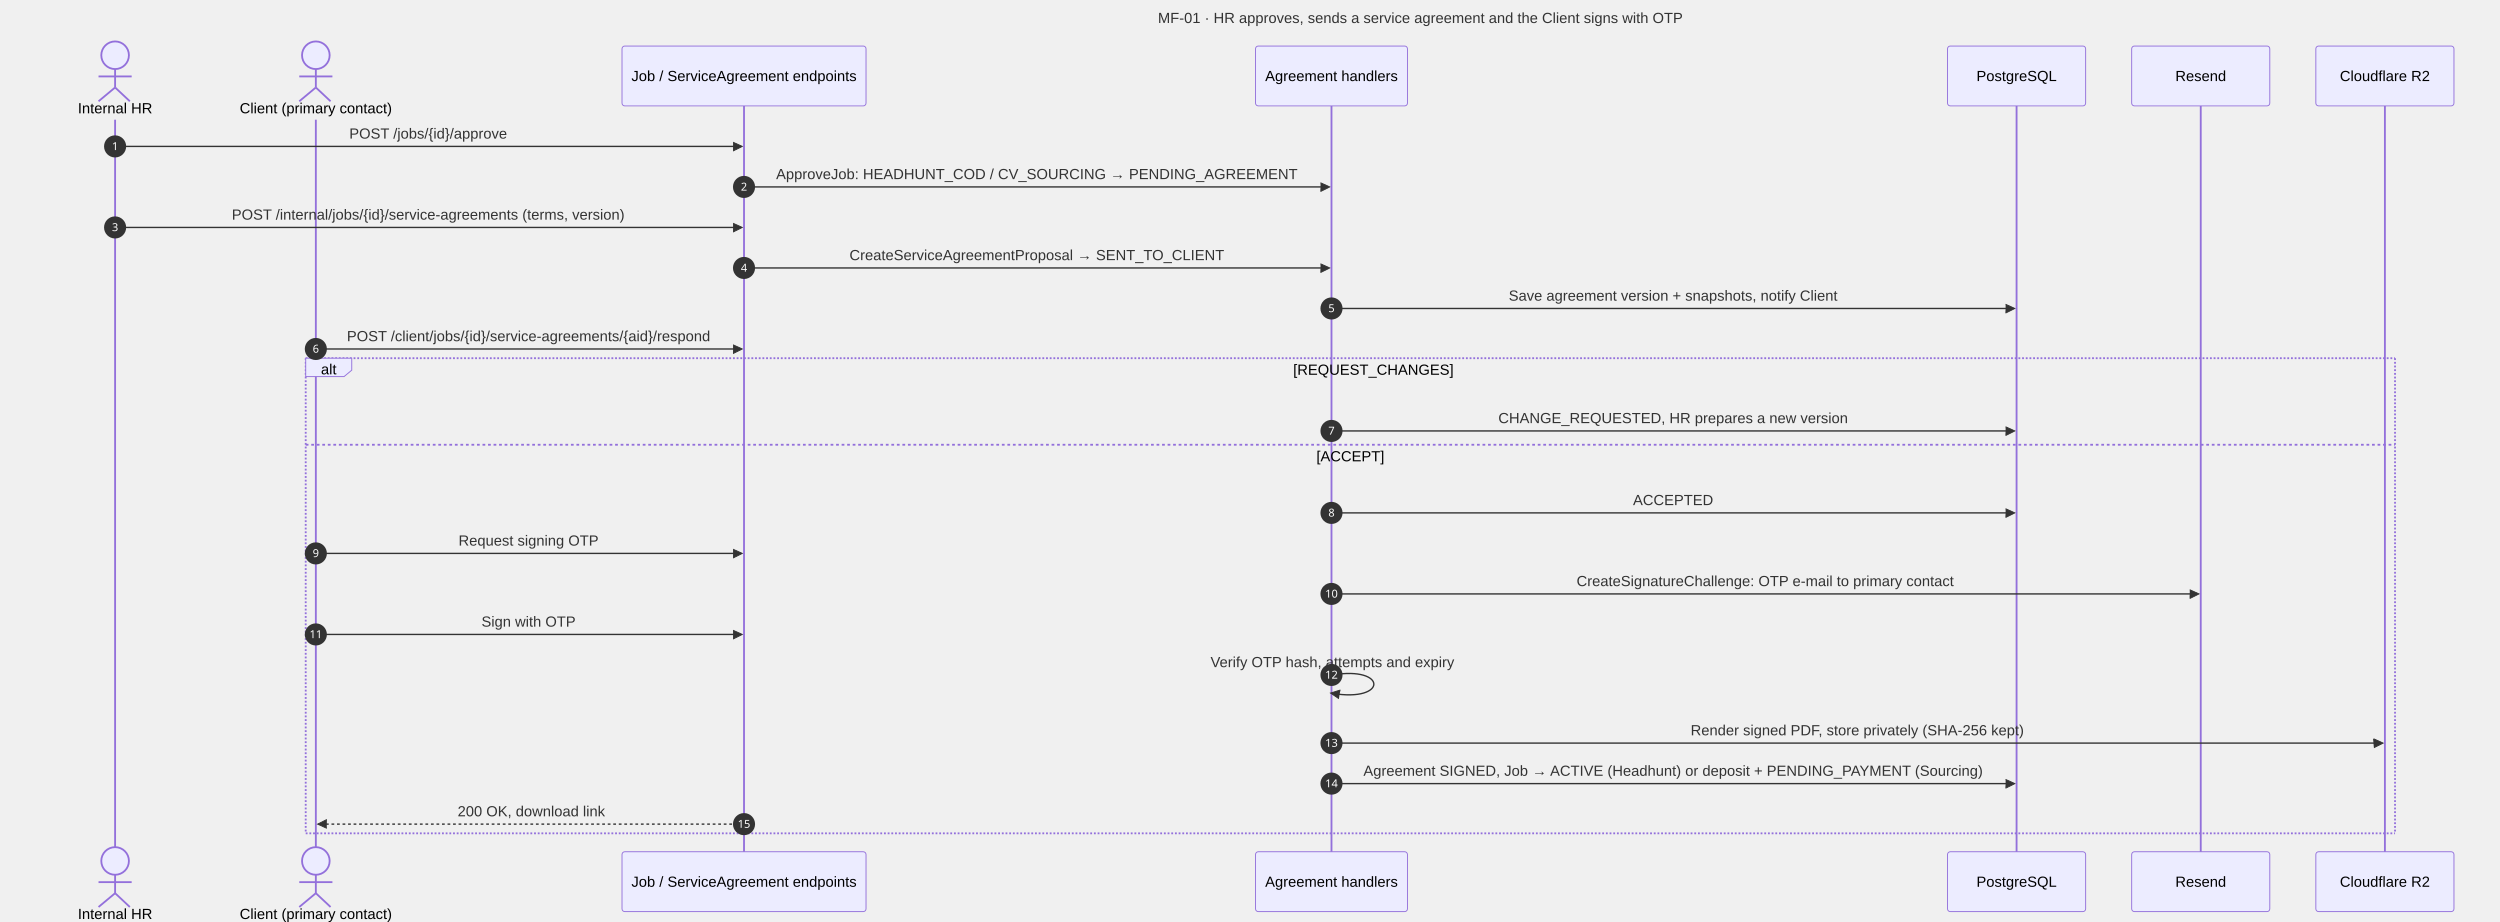
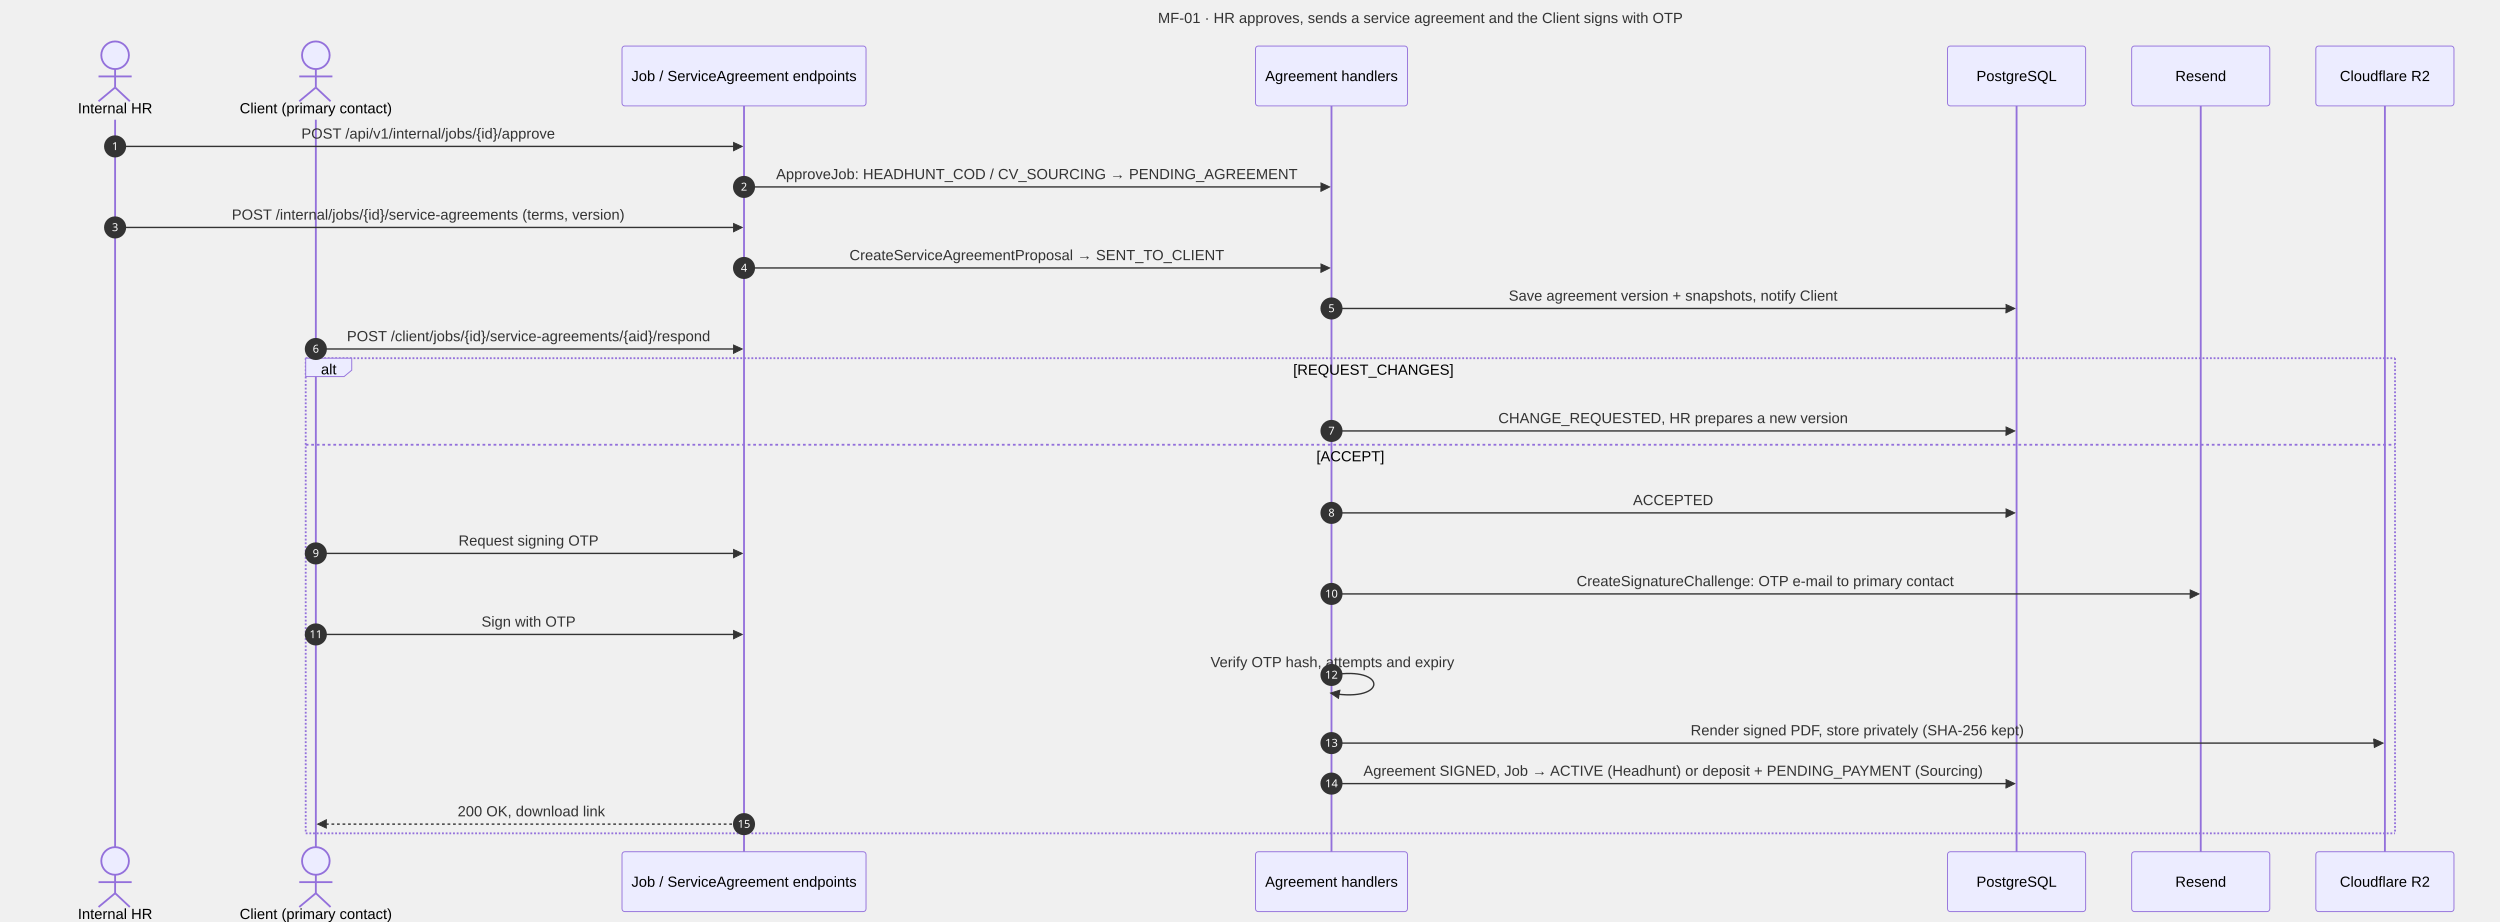
<svg xmlns="http://www.w3.org/2000/svg" id="mseqmf01reviewagreementsign" width="100%" style="max-width: 2715px;" viewBox="-50 -50 2715 1001" role="graphics-document document" aria-roledescription="sequence">
  <g>
    <rect x="2465" y="875" fill="#eaeaea" stroke="#666" width="150" height="65" name="R2" rx="3" ry="3" class="actor actor-bottom" />
    <text x="2540" y="907.5" dominant-baseline="central" alignment-baseline="central" class="actor actor-box" style="text-anchor: middle; font-size: 16px; font-weight: 400; font-family: Arial, Helvetica, sans-serif;">
      <tspan x="2540" dy="0">Cloudflare R2</tspan>
    </text>
  </g>
  <g>
    <rect x="2265" y="875" fill="#eaeaea" stroke="#666" width="150" height="65" name="MAIL" rx="3" ry="3" class="actor actor-bottom" />
    <text x="2340" y="907.5" dominant-baseline="central" alignment-baseline="central" class="actor actor-box" style="text-anchor: middle; font-size: 16px; font-weight: 400; font-family: Arial, Helvetica, sans-serif;">
      <tspan x="2340" dy="0">Resend</tspan>
    </text>
  </g>
  <g>
    <rect x="2065" y="875" fill="#eaeaea" stroke="#666" width="150" height="65" name="DB" rx="3" ry="3" class="actor actor-bottom" />
    <text x="2140" y="907.5" dominant-baseline="central" alignment-baseline="central" class="actor actor-box" style="text-anchor: middle; font-size: 16px; font-weight: 400; font-family: Arial, Helvetica, sans-serif;">
      <tspan x="2140" dy="0">PostgreSQL</tspan>
    </text>
  </g>
  <g>
    <rect x="1313.5" y="875" fill="#eaeaea" stroke="#666" width="165" height="65" name="H" rx="3" ry="3" class="actor actor-bottom" />
    <text x="1396" y="907.5" dominant-baseline="central" alignment-baseline="central" class="actor actor-box" style="text-anchor: middle; font-size: 16px; font-weight: 400; font-family: Arial, Helvetica, sans-serif;">
      <tspan x="1396" dy="0">Agreement handlers</tspan>
    </text>
  </g>
  <g>
    <rect x="625.5" y="875" fill="#eaeaea" stroke="#666" width="265" height="65" name="API" rx="3" ry="3" class="actor actor-bottom" />
    <text x="758" y="907.5" dominant-baseline="central" alignment-baseline="central" class="actor actor-box" style="text-anchor: middle; font-size: 16px; font-weight: 400; font-family: Arial, Helvetica, sans-serif;">
      <tspan x="758" dy="0">Job / ServiceAgreement endpoints</tspan>
    </text>
  </g>
  <g />
  <g />
  <g>
    <line id="actor17" x1="2540" y1="65" x2="2540" y2="875" class="actor-line 200" stroke-width="0.5px" stroke="#999" name="R2" data-et="life-line" data-id="R2" />
    <g id="root-17" data-et="participant" data-type="participant" data-id="R2">
      <rect x="2465" y="0" fill="#eaeaea" stroke="#666" width="150" height="65" name="R2" rx="3" ry="3" class="actor actor-top" />
      <text x="2540" y="32.5" dominant-baseline="central" alignment-baseline="central" class="actor actor-box" style="text-anchor: middle; font-size: 16px; font-weight: 400; font-family: Arial, Helvetica, sans-serif;">
        <tspan x="2540" dy="0">Cloudflare R2</tspan>
      </text>
    </g>
  </g>
  <g>
    <line id="actor16" x1="2340" y1="65" x2="2340" y2="875" class="actor-line 200" stroke-width="0.5px" stroke="#999" name="MAIL" data-et="life-line" data-id="MAIL" />
    <g id="root-16" data-et="participant" data-type="participant" data-id="MAIL">
      <rect x="2265" y="0" fill="#eaeaea" stroke="#666" width="150" height="65" name="MAIL" rx="3" ry="3" class="actor actor-top" />
      <text x="2340" y="32.5" dominant-baseline="central" alignment-baseline="central" class="actor actor-box" style="text-anchor: middle; font-size: 16px; font-weight: 400; font-family: Arial, Helvetica, sans-serif;">
        <tspan x="2340" dy="0">Resend</tspan>
      </text>
    </g>
  </g>
  <g>
    <line id="actor15" x1="2140" y1="65" x2="2140" y2="875" class="actor-line 200" stroke-width="0.5px" stroke="#999" name="DB" data-et="life-line" data-id="DB" />
    <g id="root-15" data-et="participant" data-type="participant" data-id="DB">
      <rect x="2065" y="0" fill="#eaeaea" stroke="#666" width="150" height="65" name="DB" rx="3" ry="3" class="actor actor-top" />
      <text x="2140" y="32.5" dominant-baseline="central" alignment-baseline="central" class="actor actor-box" style="text-anchor: middle; font-size: 16px; font-weight: 400; font-family: Arial, Helvetica, sans-serif;">
        <tspan x="2140" dy="0">PostgreSQL</tspan>
      </text>
    </g>
  </g>
  <g>
    <line id="actor14" x1="1396" y1="65" x2="1396" y2="875" class="actor-line 200" stroke-width="0.5px" stroke="#999" name="H" data-et="life-line" data-id="H" />
    <g id="root-14" data-et="participant" data-type="participant" data-id="H">
      <rect x="1313.5" y="0" fill="#eaeaea" stroke="#666" width="165" height="65" name="H" rx="3" ry="3" class="actor actor-top" />
      <text x="1396" y="32.5" dominant-baseline="central" alignment-baseline="central" class="actor actor-box" style="text-anchor: middle; font-size: 16px; font-weight: 400; font-family: Arial, Helvetica, sans-serif;">
        <tspan x="1396" dy="0">Agreement handlers</tspan>
      </text>
    </g>
  </g>
  <g>
    <line id="actor13" x1="758" y1="65" x2="758" y2="875" class="actor-line 200" stroke-width="0.5px" stroke="#999" name="API" data-et="life-line" data-id="API" />
    <g id="root-13" data-et="participant" data-type="participant" data-id="API">
      <rect x="625.5" y="0" fill="#eaeaea" stroke="#666" width="265" height="65" name="API" rx="3" ry="3" class="actor actor-top" />
      <text x="758" y="32.5" dominant-baseline="central" alignment-baseline="central" class="actor actor-box" style="text-anchor: middle; font-size: 16px; font-weight: 400; font-family: Arial, Helvetica, sans-serif;">
        <tspan x="758" dy="0">Job / ServiceAgreement endpoints</tspan>
      </text>
    </g>
  </g>
  <g>
    <line id="actor12" x1="293" y1="80" x2="293" y2="875" class="actor-line 200" stroke-width="0.5px" stroke="#999" name="CL" data-et="life-line" data-id="CL" />
  </g>
  <g>
    <line id="actor11" x1="75" y1="80" x2="75" y2="875" class="actor-line 200" stroke-width="0.5px" stroke="#999" name="HR" data-et="life-line" data-id="HR" />
  </g>
  <style>#mseqmf01reviewagreementsign{font-family:Arial,Helvetica,sans-serif;font-size:16px;fill:#333;}@keyframes edge-animation-frame{from{stroke-dashoffset:0;}}@keyframes dash{to{stroke-dashoffset:0;}}#mseqmf01reviewagreementsign .edge-animation-slow{stroke-dasharray:9,5!important;stroke-dashoffset:900;animation:dash 50s linear infinite;stroke-linecap:round;}#mseqmf01reviewagreementsign .edge-animation-fast{stroke-dasharray:9,5!important;stroke-dashoffset:900;animation:dash 20s linear infinite;stroke-linecap:round;}#mseqmf01reviewagreementsign .error-icon{fill:#552222;}#mseqmf01reviewagreementsign .error-text{fill:#552222;stroke:#552222;}#mseqmf01reviewagreementsign .edge-thickness-normal{stroke-width:1px;}#mseqmf01reviewagreementsign .edge-thickness-thick{stroke-width:3.5px;}#mseqmf01reviewagreementsign .edge-pattern-solid{stroke-dasharray:0;}#mseqmf01reviewagreementsign .edge-thickness-invisible{stroke-width:0;fill:none;}#mseqmf01reviewagreementsign .edge-pattern-dashed{stroke-dasharray:3;}#mseqmf01reviewagreementsign .edge-pattern-dotted{stroke-dasharray:2;}#mseqmf01reviewagreementsign .marker{fill:#333333;stroke:#333333;}#mseqmf01reviewagreementsign .marker.cross{stroke:#333333;}#mseqmf01reviewagreementsign svg{font-family:Arial,Helvetica,sans-serif;font-size:16px;}#mseqmf01reviewagreementsign p{margin:0;}#mseqmf01reviewagreementsign .actor{stroke:#9370DB;fill:#ECECFF;stroke-width:1;}#mseqmf01reviewagreementsign rect.actor.outer-path[data-look="neo"]{filter:drop-shadow(1px 2px 2px rgba(185, 185, 185, 1));}#mseqmf01reviewagreementsign rect.note[data-look="neo"]{stroke:#aaaa33;fill:#fff5ad;filter:drop-shadow(1px 2px 2px rgba(185, 185, 185, 1));}#mseqmf01reviewagreementsign text.actor&gt;tspan{fill:black;stroke:none;}#mseqmf01reviewagreementsign .actor-line{stroke:#9370DB;}#mseqmf01reviewagreementsign .innerArc{stroke-width:1.5;stroke-dasharray:none;}#mseqmf01reviewagreementsign .messageLine0{stroke-width:1.5;stroke-dasharray:none;stroke:#333;}#mseqmf01reviewagreementsign .messageLine1{stroke-width:1.5;stroke-dasharray:2,2;stroke:#333;}#mseqmf01reviewagreementsign [id$="-arrowhead"] path{fill:#333;stroke:#333;}#mseqmf01reviewagreementsign .sequenceNumber{fill:white;}#mseqmf01reviewagreementsign [id$="-sequencenumber"]{fill:#333;}#mseqmf01reviewagreementsign [id$="-crosshead"] path{fill:#333;stroke:#333;}#mseqmf01reviewagreementsign .messageText{fill:#333;stroke:none;}#mseqmf01reviewagreementsign .labelBox{stroke:#9370DB;fill:#ECECFF;filter:none;}#mseqmf01reviewagreementsign .labelText,#mseqmf01reviewagreementsign .labelText&gt;tspan{fill:black;stroke:none;}#mseqmf01reviewagreementsign .loopText,#mseqmf01reviewagreementsign .loopText&gt;tspan{fill:black;stroke:none;}#mseqmf01reviewagreementsign .sectionTitle,#mseqmf01reviewagreementsign .sectionTitle&gt;tspan{fill:black;stroke:none;}#mseqmf01reviewagreementsign .loopLine{stroke-width:2px;stroke-dasharray:2,2;stroke:#9370DB;fill:#9370DB;}#mseqmf01reviewagreementsign .note{stroke:#aaaa33;fill:#fff5ad;}#mseqmf01reviewagreementsign .noteText,#mseqmf01reviewagreementsign .noteText&gt;tspan{fill:black;stroke:none;font-weight:normal;}#mseqmf01reviewagreementsign .activation0{fill:#f4f4f4;stroke:#666;}#mseqmf01reviewagreementsign .activation1{fill:#f4f4f4;stroke:#666;}#mseqmf01reviewagreementsign .activation2{fill:#f4f4f4;stroke:#666;}#mseqmf01reviewagreementsign .actorPopupMenu{position:absolute;}#mseqmf01reviewagreementsign .actorPopupMenuPanel{position:absolute;fill:#ECECFF;box-shadow:0px 8px 16px 0px rgba(0,0,0,0.2);filter:drop-shadow(3px 5px 2px rgb(0 0 0 / 0.4));}#mseqmf01reviewagreementsign .actor-man circle,#mseqmf01reviewagreementsign line{fill:#ECECFF;stroke-width:2px;}#mseqmf01reviewagreementsign g rect.rect{filter:drop-shadow(1px 2px 2px rgba(185, 185, 185, 1));stroke:#9370DB;}#mseqmf01reviewagreementsign .node .neo-node{stroke:#9370DB;}#mseqmf01reviewagreementsign [data-look="neo"].node rect,#mseqmf01reviewagreementsign [data-look="neo"].cluster rect,#mseqmf01reviewagreementsign [data-look="neo"].node polygon{stroke:#9370DB;filter:drop-shadow(1px 2px 2px rgba(185, 185, 185, 1));}#mseqmf01reviewagreementsign [data-look="neo"].swimlane.cluster rect{filter:none;}#mseqmf01reviewagreementsign [data-look="neo"].node path{stroke:#9370DB;stroke-width:1px;}#mseqmf01reviewagreementsign [data-look="neo"].node .outer-path{filter:drop-shadow(1px 2px 2px rgba(185, 185, 185, 1));}#mseqmf01reviewagreementsign [data-look="neo"].node .neo-line path{stroke:#9370DB;filter:none;}#mseqmf01reviewagreementsign [data-look="neo"].node circle{stroke:#9370DB;filter:drop-shadow(1px 2px 2px rgba(185, 185, 185, 1));}#mseqmf01reviewagreementsign [data-look="neo"].node circle .state-start{fill:#000000;}#mseqmf01reviewagreementsign [data-look="neo"].icon-shape .icon{fill:#9370DB;filter:drop-shadow(1px 2px 2px rgba(185, 185, 185, 1));}#mseqmf01reviewagreementsign [data-look="neo"].icon-shape .icon-neo path{stroke:#9370DB;filter:drop-shadow(1px 2px 2px rgba(185, 185, 185, 1));}#mseqmf01reviewagreementsign :root{--mermaid-font-family:Arial,Helvetica,sans-serif;}</style>
  <g />
  <defs>
    <symbol id="mseqmf01reviewagreementsign-computer" width="24" height="24">
      <path transform="scale(.5)" d="M2 2v13h20v-13h-20zm18 11h-16v-9h16v9zm-10.228 6l.466-1h3.524l.467 1h-4.457zm14.228 3h-24l2-6h2.104l-1.33 4h18.45l-1.297-4h2.073l2 6zm-5-10h-14v-7h14v7z" />
    </symbol>
  </defs>
  <defs>
    <symbol id="mseqmf01reviewagreementsign-database" fill-rule="evenodd" clip-rule="evenodd">
      <path transform="scale(.5)" d="M12.258.001l.256.004.255.005.253.008.251.01.249.012.247.015.246.016.242.019.241.02.239.023.236.024.233.027.231.028.229.031.225.032.223.034.22.036.217.038.214.04.211.041.208.043.205.045.201.046.198.048.194.05.191.051.187.053.183.054.18.056.175.057.172.059.168.06.163.061.16.063.155.064.15.066.074.033.073.033.071.034.07.034.069.035.068.035.067.035.066.035.064.036.064.036.062.036.06.036.06.037.058.037.058.037.055.038.055.038.053.038.052.038.051.039.05.039.048.039.047.039.045.04.044.04.043.04.041.04.04.041.039.041.037.041.036.041.034.041.033.042.032.042.03.042.029.042.027.042.026.043.024.043.023.043.021.043.02.043.018.044.017.043.015.044.013.044.012.044.011.045.009.044.007.045.006.045.004.045.002.045.001.045v17l-.001.045-.002.045-.004.045-.006.045-.007.045-.009.044-.011.045-.012.044-.013.044-.015.044-.017.043-.018.044-.02.043-.021.043-.023.043-.024.043-.026.043-.027.042-.029.042-.03.042-.032.042-.033.042-.034.041-.036.041-.037.041-.039.041-.04.041-.041.04-.043.04-.044.04-.045.04-.047.039-.048.039-.05.039-.051.039-.052.038-.053.038-.055.038-.055.038-.058.037-.058.037-.06.037-.06.036-.062.036-.064.036-.064.036-.066.035-.067.035-.068.035-.069.035-.07.034-.071.034-.073.033-.074.033-.15.066-.155.064-.16.063-.163.061-.168.06-.172.059-.175.057-.18.056-.183.054-.187.053-.191.051-.194.05-.198.048-.201.046-.205.045-.208.043-.211.041-.214.04-.217.038-.22.036-.223.034-.225.032-.229.031-.231.028-.233.027-.236.024-.239.023-.241.02-.242.019-.246.016-.247.015-.249.012-.251.01-.253.008-.255.005-.256.004-.258.001-.258-.001-.256-.004-.255-.005-.253-.008-.251-.01-.249-.012-.247-.015-.245-.016-.243-.019-.241-.02-.238-.023-.236-.024-.234-.027-.231-.028-.228-.031-.226-.032-.223-.034-.22-.036-.217-.038-.214-.04-.211-.041-.208-.043-.204-.045-.201-.046-.198-.048-.195-.05-.19-.051-.187-.053-.184-.054-.179-.056-.176-.057-.172-.059-.167-.06-.164-.061-.159-.063-.155-.064-.151-.066-.074-.033-.072-.033-.072-.034-.07-.034-.069-.035-.068-.035-.067-.035-.066-.035-.064-.036-.063-.036-.062-.036-.061-.036-.06-.037-.058-.037-.057-.037-.056-.038-.055-.038-.053-.038-.052-.038-.051-.039-.049-.039-.049-.039-.046-.039-.046-.04-.044-.04-.043-.04-.041-.04-.04-.041-.039-.041-.037-.041-.036-.041-.034-.041-.033-.042-.032-.042-.03-.042-.029-.042-.027-.042-.026-.043-.024-.043-.023-.043-.021-.043-.02-.043-.018-.044-.017-.043-.015-.044-.013-.044-.012-.044-.011-.045-.009-.044-.007-.045-.006-.045-.004-.045-.002-.045-.001-.045v-17l.001-.045.002-.045.004-.045.006-.045.007-.045.009-.044.011-.045.012-.044.013-.044.015-.044.017-.043.018-.044.02-.043.021-.043.023-.043.024-.043.026-.043.027-.042.029-.042.03-.042.032-.042.033-.042.034-.041.036-.041.037-.041.039-.041.04-.041.041-.04.043-.04.044-.04.046-.04.046-.039.049-.039.049-.039.051-.039.052-.038.053-.038.055-.038.056-.038.057-.037.058-.037.06-.037.061-.036.062-.036.063-.036.064-.036.066-.035.067-.035.068-.035.069-.035.07-.034.072-.034.072-.033.074-.033.151-.066.155-.064.159-.063.164-.061.167-.06.172-.059.176-.057.179-.056.184-.054.187-.053.19-.051.195-.05.198-.048.201-.046.204-.045.208-.043.211-.041.214-.04.217-.038.22-.036.223-.034.226-.032.228-.031.231-.028.234-.027.236-.024.238-.023.241-.02.243-.019.245-.016.247-.015.249-.012.251-.01.253-.008.255-.005.256-.004.258-.001.258.001zm-9.258 20.499v.01l.001.021.003.021.004.022.005.021.006.022.007.022.009.023.01.022.011.023.012.023.013.023.015.023.016.024.017.023.018.024.019.024.021.024.022.025.023.024.024.025.052.049.056.05.061.051.066.051.07.051.075.051.079.052.084.052.088.052.092.052.097.052.102.051.105.052.11.052.114.051.119.051.123.051.127.05.131.05.135.05.139.048.144.049.147.047.152.047.155.047.16.045.163.045.167.043.171.043.176.041.178.041.183.039.187.039.19.037.194.035.197.035.202.033.204.031.209.03.212.029.216.027.219.025.222.024.226.021.23.02.233.018.236.016.24.015.243.012.246.01.249.008.253.005.256.004.259.001.26-.001.257-.004.254-.005.25-.008.247-.011.244-.012.241-.014.237-.016.233-.018.231-.021.226-.021.224-.024.22-.026.216-.027.212-.028.21-.031.205-.031.202-.034.198-.034.194-.036.191-.037.187-.039.183-.04.179-.04.175-.042.172-.043.168-.044.163-.045.16-.046.155-.046.152-.047.148-.048.143-.049.139-.049.136-.05.131-.05.126-.05.123-.051.118-.052.114-.051.11-.052.106-.052.101-.052.096-.052.092-.052.088-.053.083-.051.079-.052.074-.052.07-.051.065-.051.06-.051.056-.05.051-.05.023-.024.023-.025.021-.024.02-.024.019-.024.018-.024.017-.024.015-.023.014-.024.013-.023.012-.023.01-.023.01-.022.008-.022.006-.022.006-.022.004-.022.004-.021.001-.021.001-.021v-4.127l-.077.055-.08.053-.083.054-.085.053-.087.052-.09.052-.093.051-.095.05-.097.05-.1.049-.102.049-.105.048-.106.047-.109.047-.111.046-.114.045-.115.045-.118.044-.12.043-.122.042-.124.042-.126.041-.128.04-.13.04-.132.038-.134.038-.135.037-.138.037-.139.035-.142.035-.143.034-.144.033-.147.032-.148.031-.15.03-.151.03-.153.029-.154.027-.156.027-.158.026-.159.025-.161.024-.162.023-.163.022-.165.021-.166.02-.167.019-.169.018-.169.017-.171.016-.173.015-.173.014-.175.013-.175.012-.177.011-.178.01-.179.008-.179.008-.181.006-.182.005-.182.004-.184.003-.184.002h-.37l-.184-.002-.184-.003-.182-.004-.182-.005-.181-.006-.179-.008-.179-.008-.178-.01-.176-.011-.176-.012-.175-.013-.173-.014-.172-.015-.171-.016-.17-.017-.169-.018-.167-.019-.166-.02-.165-.021-.163-.022-.162-.023-.161-.024-.159-.025-.157-.026-.156-.027-.155-.027-.153-.029-.151-.03-.15-.03-.148-.031-.146-.032-.145-.033-.143-.034-.141-.035-.14-.035-.137-.037-.136-.037-.134-.038-.132-.038-.13-.04-.128-.04-.126-.041-.124-.042-.122-.042-.12-.044-.117-.043-.116-.045-.113-.045-.112-.046-.109-.047-.106-.047-.105-.048-.102-.049-.1-.049-.097-.05-.095-.05-.093-.052-.09-.051-.087-.052-.085-.053-.083-.054-.08-.054-.077-.054v4.127zm0-5.654v.011l.001.021.003.021.004.021.005.022.006.022.007.022.009.022.01.022.011.023.012.023.013.023.015.024.016.023.017.024.018.024.019.024.021.024.022.024.023.025.024.024.052.05.056.05.061.05.066.051.07.051.075.052.079.051.084.052.088.052.092.052.097.052.102.052.105.052.11.051.114.051.119.052.123.05.127.051.131.05.135.049.139.049.144.048.147.048.152.047.155.046.16.045.163.045.167.044.171.042.176.042.178.04.183.04.187.038.19.037.194.036.197.034.202.033.204.032.209.03.212.028.216.027.219.025.222.024.226.022.23.02.233.018.236.016.24.014.243.012.246.01.249.008.253.006.256.003.259.001.26-.001.257-.003.254-.006.25-.008.247-.01.244-.012.241-.015.237-.016.233-.018.231-.02.226-.022.224-.024.22-.025.216-.027.212-.029.21-.03.205-.032.202-.033.198-.035.194-.036.191-.037.187-.039.183-.039.179-.041.175-.042.172-.043.168-.044.163-.045.16-.045.155-.047.152-.047.148-.048.143-.048.139-.05.136-.049.131-.05.126-.051.123-.051.118-.051.114-.052.11-.052.106-.052.101-.052.096-.052.092-.052.088-.052.083-.052.079-.052.074-.051.07-.052.065-.051.06-.05.056-.051.051-.049.023-.025.023-.024.021-.025.02-.024.019-.024.018-.024.017-.024.015-.023.014-.023.013-.024.012-.022.01-.023.01-.023.008-.022.006-.022.006-.022.004-.021.004-.022.001-.021.001-.021v-4.139l-.077.054-.08.054-.083.054-.085.052-.087.053-.09.051-.093.051-.095.051-.097.05-.1.049-.102.049-.105.048-.106.047-.109.047-.111.046-.114.045-.115.044-.118.044-.12.044-.122.042-.124.042-.126.041-.128.04-.13.039-.132.039-.134.038-.135.037-.138.036-.139.036-.142.035-.143.033-.144.033-.147.033-.148.031-.15.03-.151.03-.153.028-.154.028-.156.027-.158.026-.159.025-.161.024-.162.023-.163.022-.165.021-.166.02-.167.019-.169.018-.169.017-.171.016-.173.015-.173.014-.175.013-.175.012-.177.011-.178.009-.179.009-.179.007-.181.007-.182.005-.182.004-.184.003-.184.002h-.37l-.184-.002-.184-.003-.182-.004-.182-.005-.181-.007-.179-.007-.179-.009-.178-.009-.176-.011-.176-.012-.175-.013-.173-.014-.172-.015-.171-.016-.17-.017-.169-.018-.167-.019-.166-.02-.165-.021-.163-.022-.162-.023-.161-.024-.159-.025-.157-.026-.156-.027-.155-.028-.153-.028-.151-.03-.15-.03-.148-.031-.146-.033-.145-.033-.143-.033-.141-.035-.14-.036-.137-.036-.136-.037-.134-.038-.132-.039-.13-.039-.128-.04-.126-.041-.124-.042-.122-.043-.12-.043-.117-.044-.116-.044-.113-.046-.112-.046-.109-.046-.106-.047-.105-.048-.102-.049-.1-.049-.097-.05-.095-.051-.093-.051-.09-.051-.087-.053-.085-.052-.083-.054-.08-.054-.077-.054v4.139zm0-5.666v.011l.001.02.003.022.004.021.005.022.006.021.007.022.009.023.01.022.011.023.012.023.013.023.015.023.016.024.017.024.018.023.019.024.021.025.022.024.023.024.024.025.052.05.056.05.061.05.066.051.07.051.075.052.079.051.084.052.088.052.092.052.097.052.102.052.105.051.11.052.114.051.119.051.123.051.127.05.131.05.135.05.139.049.144.048.147.048.152.047.155.046.16.045.163.045.167.043.171.043.176.042.178.04.183.04.187.038.19.037.194.036.197.034.202.033.204.032.209.03.212.028.216.027.219.025.222.024.226.021.23.02.233.018.236.017.24.014.243.012.246.01.249.008.253.006.256.003.259.001.26-.001.257-.003.254-.006.25-.008.247-.01.244-.013.241-.014.237-.016.233-.018.231-.02.226-.022.224-.024.22-.025.216-.027.212-.029.21-.03.205-.032.202-.033.198-.035.194-.036.191-.037.187-.039.183-.039.179-.041.175-.042.172-.043.168-.044.163-.045.16-.045.155-.047.152-.047.148-.048.143-.049.139-.049.136-.049.131-.051.126-.05.123-.051.118-.052.114-.051.11-.052.106-.052.101-.052.096-.052.092-.052.088-.052.083-.052.079-.052.074-.052.07-.051.065-.051.06-.051.056-.05.051-.049.023-.025.023-.025.021-.024.02-.024.019-.024.018-.024.017-.024.015-.023.014-.024.013-.023.012-.023.01-.022.01-.023.008-.022.006-.022.006-.022.004-.022.004-.021.001-.021.001-.021v-4.153l-.077.054-.08.054-.083.053-.085.053-.087.053-.09.051-.093.051-.095.051-.097.05-.1.049-.102.048-.105.048-.106.048-.109.046-.111.046-.114.046-.115.044-.118.044-.12.043-.122.043-.124.042-.126.041-.128.04-.13.039-.132.039-.134.038-.135.037-.138.036-.139.036-.142.034-.143.034-.144.033-.147.032-.148.032-.15.03-.151.03-.153.028-.154.028-.156.027-.158.026-.159.024-.161.024-.162.023-.163.023-.165.021-.166.02-.167.019-.169.018-.169.017-.171.016-.173.015-.173.014-.175.013-.175.012-.177.01-.178.01-.179.009-.179.007-.181.006-.182.006-.182.004-.184.003-.184.001-.185.001-.185-.001-.184-.001-.184-.003-.182-.004-.182-.006-.181-.006-.179-.007-.179-.009-.178-.01-.176-.01-.176-.012-.175-.013-.173-.014-.172-.015-.171-.016-.17-.017-.169-.018-.167-.019-.166-.02-.165-.021-.163-.023-.162-.023-.161-.024-.159-.024-.157-.026-.156-.027-.155-.028-.153-.028-.151-.03-.15-.03-.148-.032-.146-.032-.145-.033-.143-.034-.141-.034-.14-.036-.137-.036-.136-.037-.134-.038-.132-.039-.13-.039-.128-.041-.126-.041-.124-.041-.122-.043-.12-.043-.117-.044-.116-.044-.113-.046-.112-.046-.109-.046-.106-.048-.105-.048-.102-.048-.1-.05-.097-.049-.095-.051-.093-.051-.09-.052-.087-.052-.085-.053-.083-.053-.08-.054-.077-.054v4.153zm8.74-8.179l-.257.004-.254.005-.25.008-.247.011-.244.012-.241.014-.237.016-.233.018-.231.021-.226.022-.224.023-.22.026-.216.027-.212.028-.21.031-.205.032-.202.033-.198.034-.194.036-.191.038-.187.038-.183.04-.179.041-.175.042-.172.043-.168.043-.163.045-.16.046-.155.046-.152.048-.148.048-.143.048-.139.049-.136.05-.131.05-.126.051-.123.051-.118.051-.114.052-.11.052-.106.052-.101.052-.096.052-.092.052-.088.052-.083.052-.079.052-.074.051-.07.052-.065.051-.06.05-.056.05-.051.05-.023.025-.023.024-.021.024-.02.025-.019.024-.018.024-.017.023-.015.024-.014.023-.013.023-.012.023-.01.023-.01.022-.008.022-.006.023-.006.021-.004.022-.004.021-.001.021-.001.021.001.021.001.021.004.021.004.022.006.021.006.023.008.022.01.022.01.023.012.023.013.023.014.023.015.024.017.023.018.024.019.024.02.025.021.024.023.024.023.025.051.05.056.05.06.05.065.051.07.052.074.051.079.052.083.052.088.052.092.052.096.052.101.052.106.052.11.052.114.052.118.051.123.051.126.051.131.05.136.05.139.049.143.048.148.048.152.048.155.046.16.046.163.045.168.043.172.043.175.042.179.041.183.04.187.038.191.038.194.036.198.034.202.033.205.032.21.031.212.028.216.027.22.026.224.023.226.022.231.021.233.018.237.016.241.014.244.012.247.011.25.008.254.005.257.004.26.001.26-.001.257-.004.254-.005.25-.008.247-.011.244-.012.241-.014.237-.016.233-.018.231-.021.226-.022.224-.023.22-.026.216-.027.212-.028.21-.031.205-.032.202-.033.198-.034.194-.036.191-.038.187-.038.183-.04.179-.041.175-.042.172-.043.168-.043.163-.045.16-.046.155-.046.152-.048.148-.048.143-.048.139-.049.136-.05.131-.05.126-.051.123-.051.118-.051.114-.052.11-.052.106-.052.101-.052.096-.052.092-.052.088-.052.083-.052.079-.052.074-.051.07-.052.065-.051.06-.05.056-.05.051-.05.023-.025.023-.024.021-.024.02-.025.019-.024.018-.024.017-.023.015-.024.014-.023.013-.023.012-.023.01-.023.01-.022.008-.022.006-.023.006-.021.004-.022.004-.021.001-.021.001-.021-.001-.021-.001-.021-.004-.021-.004-.022-.006-.021-.006-.023-.008-.022-.01-.022-.01-.023-.012-.023-.013-.023-.014-.023-.015-.024-.017-.023-.018-.024-.019-.024-.02-.025-.021-.024-.023-.024-.023-.025-.051-.05-.056-.05-.06-.05-.065-.051-.07-.052-.074-.051-.079-.052-.083-.052-.088-.052-.092-.052-.096-.052-.101-.052-.106-.052-.11-.052-.114-.052-.118-.051-.123-.051-.126-.051-.131-.05-.136-.05-.139-.049-.143-.048-.148-.048-.152-.048-.155-.046-.16-.046-.163-.045-.168-.043-.172-.043-.175-.042-.179-.041-.183-.04-.187-.038-.191-.038-.194-.036-.198-.034-.202-.033-.205-.032-.21-.031-.212-.028-.216-.027-.22-.026-.224-.023-.226-.022-.231-.021-.233-.018-.237-.016-.241-.014-.244-.012-.247-.011-.25-.008-.254-.005-.257-.004-.26-.001-.26.001z" />
    </symbol>
  </defs>
  <defs>
    <symbol id="mseqmf01reviewagreementsign-clock" width="24" height="24">
      <path transform="scale(.5)" d="M12 2c5.514 0 10 4.486 10 10s-4.486 10-10 10-10-4.486-10-10 4.486-10 10-10zm0-2c-6.627 0-12 5.373-12 12s5.373 12 12 12 12-5.373 12-12-5.373-12-12-12zm5.848 12.459c.202.038.202.333.001.372-1.907.361-6.045 1.111-6.547 1.111-.719 0-1.301-.582-1.301-1.301 0-.512.77-5.447 1.125-7.445.034-.192.312-.181.343.014l.985 6.238 5.394 1.011z" />
    </symbol>
  </defs>
  <defs>
    <marker id="mseqmf01reviewagreementsign-arrowhead" refX="7.9" refY="5" markerUnits="userSpaceOnUse" markerWidth="12" markerHeight="12" orient="auto-start-reverse">
      <path d="M -1 0 L 10 5 L 0 10 z" />
    </marker>
  </defs>
  <defs>
    <marker id="mseqmf01reviewagreementsign-crosshead" markerWidth="15" markerHeight="8" orient="auto" refX="4" refY="4.5">
      <path fill="none" stroke="#000000" stroke-width="1pt" d="M 1,2 L 6,7 M 6,2 L 1,7" style="stroke-dasharray: 0, 0;" />
    </marker>
  </defs>
  <defs>
    <marker id="mseqmf01reviewagreementsign-filled-head" refX="15.5" refY="7" markerWidth="20" markerHeight="28" orient="auto">
      <path d="M 18,7 L9,13 L14,7 L9,1 Z" />
    </marker>
  </defs>
  <defs>
    <marker id="mseqmf01reviewagreementsign-sequencenumber" refX="15" refY="15" markerWidth="60" markerHeight="40" orient="auto">
      <circle cx="15" cy="15" r="6" />
    </marker>
  </defs>
  <defs>
    <marker id="mseqmf01reviewagreementsign-solidTopArrowHead" refX="7.9" refY="7.25" markerUnits="userSpaceOnUse" markerWidth="12" markerHeight="12" orient="auto-start-reverse">
      <path d="M 0 0 L 10 8 L 0 8 z" />
    </marker>
  </defs>
  <defs>
    <marker id="mseqmf01reviewagreementsign-solidBottomArrowHead" refX="7.9" refY="0.75" markerUnits="userSpaceOnUse" markerWidth="12" markerHeight="12" orient="auto-start-reverse">
      <path d="M 0 0 L 10 0 L 0 8 z" />
    </marker>
  </defs>
  <defs>
    <marker id="mseqmf01reviewagreementsign-stickTopArrowHead" refX="7.5" refY="7" markerUnits="userSpaceOnUse" markerWidth="12" markerHeight="12" orient="auto-start-reverse">
      <path d="M 0 0 L 7 7" stroke="black" stroke-width="1.5" fill="none" />
    </marker>
  </defs>
  <defs>
    <marker id="mseqmf01reviewagreementsign-stickBottomArrowHead" refX="7.5" refY="0" markerUnits="userSpaceOnUse" markerWidth="12" markerHeight="12" orient="auto-start-reverse">
      <path d="M 0 7 L 7 0" stroke="black" stroke-width="1.5" fill="none" />
    </marker>
  </defs>
  <g data-et="control-structure" data-id="i18">
    <line x1="282" y1="339" x2="2551" y2="339" class="loopLine" />
    <line x1="2551" y1="339" x2="2551" y2="855" class="loopLine" />
    <line x1="282" y1="855" x2="2551" y2="855" class="loopLine" />
    <line x1="282" y1="339" x2="282" y2="855" class="loopLine" />
    <line x1="282" y1="433" x2="2551" y2="433" class="loopLine" style="stroke-dasharray: 3, 3;" />
    <polygon points="282,339 332,339 332,352 323.6,359 282,359" class="labelBox" />
    <text x="307" y="352" text-anchor="middle" dominant-baseline="middle" alignment-baseline="middle" class="labelText" style="font-family: Arial, Helvetica, sans-serif; font-size: 16px; font-weight: 400;">alt</text>
    <text x="1441.5" y="357" text-anchor="middle" class="loopText" style="font-family: Arial, Helvetica, sans-serif; font-size: 16px; font-weight: 400;">
      <tspan x="1441.5">[REQUEST_CHANGES]</tspan>
    </text>
    <text x="1416.5" y="451" text-anchor="middle" class="sectionTitle" style="font-family: Arial, Helvetica, sans-serif; font-size: 16px; font-weight: 400;">[ACCEPT]</text>
  </g>
  <g class="actor-man actor-top" name="HR" data-et="participant" data-type="actor" data-id="HR" style="stroke: rgb(147, 112, 219);">
    <line id="actor-man-torso11" x1="75" y1="25" x2="75" y2="45" />
    <line id="actor-man-arms11" x1="57" y1="33" x2="93" y2="33" />
    <line x1="57" y1="60" x2="75" y2="45" />
    <line x1="75" y1="45" x2="91" y2="60" />
    <circle cx="75" cy="10" r="15" width="150" height="65" />
    <text x="75" y="67.5" dominant-baseline="central" alignment-baseline="central" class="actor actor-man" style="text-anchor: middle; font-size: 16px; font-weight: 400; font-family: Arial, Helvetica, sans-serif;">
      <tspan x="75" dy="0">Internal HR</tspan>
    </text>
  </g>
  <g class="actor-man actor-top" name="CL" data-et="participant" data-type="actor" data-id="CL" style="stroke: rgb(147, 112, 219);">
    <line id="actor-man-torso12" x1="293" y1="25" x2="293" y2="45" />
    <line id="actor-man-arms12" x1="275" y1="33" x2="311" y2="33" />
    <line x1="275" y1="60" x2="293" y2="45" />
    <line x1="293" y1="45" x2="309" y2="60" />
    <circle cx="293" cy="10" r="15" width="186" height="65" />
    <text x="293" y="67.5" dominant-baseline="central" alignment-baseline="central" class="actor actor-man" style="text-anchor: middle; font-size: 16px; font-weight: 400; font-family: Arial, Helvetica, sans-serif;">
      <tspan x="293" dy="0">Client (primary contact)</tspan>
    </text>
  </g>
-   <text x="415" y="80" text-anchor="middle" dominant-baseline="middle" alignment-baseline="middle" class="messageText" dy="1em" style="font-family: Arial, Helvetica, sans-serif; font-size: 16px; font-weight: 400;">POST /jobs/{id}/approve</text>
+   <text x="415" y="80" text-anchor="middle" dominant-baseline="middle" alignment-baseline="middle" class="messageText" dy="1em" style="font-family: Arial, Helvetica, sans-serif; font-size: 16px; font-weight: 400;">POST /api/v1/internal/jobs/{id}/approve</text>
  <line x1="82" y1="109" x2="754" y2="109" class="messageLine0" data-et="message" data-id="i1" data-from="HR" data-to="API" stroke-width="2" stroke="none" marker-end="url(#mseqmf01reviewagreementsign-arrowhead)" style="fill: none;" />
  <line x1="75" y1="109" x2="75" y2="109" stroke-width="0" marker-start="url(#mseqmf01reviewagreementsign-sequencenumber)" />
  <text x="75" y="113" font-family="sans-serif" font-size="12px" text-anchor="middle" class="sequenceNumber">1</text>
  <text x="1076" y="124" text-anchor="middle" dominant-baseline="middle" alignment-baseline="middle" class="messageText" dy="1em" style="font-family: Arial, Helvetica, sans-serif; font-size: 16px; font-weight: 400;">ApproveJob: HEADHUNT_COD / CV_SOURCING → PENDING_AGREEMENT</text>
  <line x1="765" y1="153" x2="1392" y2="153" class="messageLine0" data-et="message" data-id="i2" data-from="API" data-to="H" stroke-width="2" stroke="none" marker-end="url(#mseqmf01reviewagreementsign-arrowhead)" style="fill: none;" />
  <line x1="758" y1="153" x2="758" y2="153" stroke-width="0" marker-start="url(#mseqmf01reviewagreementsign-sequencenumber)" />
  <text x="758" y="157" font-family="sans-serif" font-size="12px" text-anchor="middle" class="sequenceNumber">2</text>
  <text x="415" y="168" text-anchor="middle" dominant-baseline="middle" alignment-baseline="middle" class="messageText" dy="1em" style="font-family: Arial, Helvetica, sans-serif; font-size: 16px; font-weight: 400;">POST /internal/jobs/{id}/service-agreements (terms, version)</text>
  <line x1="82" y1="197" x2="754" y2="197" class="messageLine0" data-et="message" data-id="i3" data-from="HR" data-to="API" stroke-width="2" stroke="none" marker-end="url(#mseqmf01reviewagreementsign-arrowhead)" style="fill: none;" />
  <line x1="75" y1="197" x2="75" y2="197" stroke-width="0" marker-start="url(#mseqmf01reviewagreementsign-sequencenumber)" />
  <text x="75" y="201" font-family="sans-serif" font-size="12px" text-anchor="middle" class="sequenceNumber">3</text>
  <text x="1076" y="212" text-anchor="middle" dominant-baseline="middle" alignment-baseline="middle" class="messageText" dy="1em" style="font-family: Arial, Helvetica, sans-serif; font-size: 16px; font-weight: 400;">CreateServiceAgreementProposal → SENT_TO_CLIENT</text>
  <line x1="765" y1="241" x2="1392" y2="241" class="messageLine0" data-et="message" data-id="i4" data-from="API" data-to="H" stroke-width="2" stroke="none" marker-end="url(#mseqmf01reviewagreementsign-arrowhead)" style="fill: none;" />
  <line x1="758" y1="241" x2="758" y2="241" stroke-width="0" marker-start="url(#mseqmf01reviewagreementsign-sequencenumber)" />
  <text x="758" y="245" font-family="sans-serif" font-size="12px" text-anchor="middle" class="sequenceNumber">4</text>
  <text x="1767" y="256" text-anchor="middle" dominant-baseline="middle" alignment-baseline="middle" class="messageText" dy="1em" style="font-family: Arial, Helvetica, sans-serif; font-size: 16px; font-weight: 400;">Save agreement version + snapshots, notify Client</text>
  <line x1="1403" y1="285" x2="2136" y2="285" class="messageLine0" data-et="message" data-id="i5" data-from="H" data-to="DB" stroke-width="2" stroke="none" marker-end="url(#mseqmf01reviewagreementsign-arrowhead)" style="fill: none;" />
  <line x1="1396" y1="285" x2="1396" y2="285" stroke-width="0" marker-start="url(#mseqmf01reviewagreementsign-sequencenumber)" />
  <text x="1396" y="289" font-family="sans-serif" font-size="12px" text-anchor="middle" class="sequenceNumber">5</text>
  <text x="524" y="300" text-anchor="middle" dominant-baseline="middle" alignment-baseline="middle" class="messageText" dy="1em" style="font-family: Arial, Helvetica, sans-serif; font-size: 16px; font-weight: 400;">POST /client/jobs/{id}/service-agreements/{aid}/respond</text>
  <line x1="300" y1="329" x2="754" y2="329" class="messageLine0" data-et="message" data-id="i6" data-from="CL" data-to="API" stroke-width="2" stroke="none" marker-end="url(#mseqmf01reviewagreementsign-arrowhead)" style="fill: none;" />
  <line x1="293" y1="329" x2="293" y2="329" stroke-width="0" marker-start="url(#mseqmf01reviewagreementsign-sequencenumber)" />
  <text x="293" y="333" font-family="sans-serif" font-size="12px" text-anchor="middle" class="sequenceNumber">6</text>
  <text x="1767" y="389" text-anchor="middle" dominant-baseline="middle" alignment-baseline="middle" class="messageText" dy="1em" style="font-family: Arial, Helvetica, sans-serif; font-size: 16px; font-weight: 400;">CHANGE_REQUESTED, HR prepares a new version</text>
  <line x1="1403" y1="418" x2="2136" y2="418" class="messageLine0" data-et="message" data-id="i8" data-from="H" data-to="DB" stroke-width="2" stroke="none" marker-end="url(#mseqmf01reviewagreementsign-arrowhead)" style="fill: none;" />
  <line x1="1396" y1="418" x2="1396" y2="418" stroke-width="0" marker-start="url(#mseqmf01reviewagreementsign-sequencenumber)" />
  <text x="1396" y="422" font-family="sans-serif" font-size="12px" text-anchor="middle" class="sequenceNumber">7</text>
  <text x="1767" y="478" text-anchor="middle" dominant-baseline="middle" alignment-baseline="middle" class="messageText" dy="1em" style="font-family: Arial, Helvetica, sans-serif; font-size: 16px; font-weight: 400;">ACCEPTED</text>
  <line x1="1403" y1="507" x2="2136" y2="507" class="messageLine0" data-et="message" data-id="i10" data-from="H" data-to="DB" stroke-width="2" stroke="none" marker-end="url(#mseqmf01reviewagreementsign-arrowhead)" style="fill: none;" />
  <line x1="1396" y1="507" x2="1396" y2="507" stroke-width="0" marker-start="url(#mseqmf01reviewagreementsign-sequencenumber)" />
  <text x="1396" y="511" font-family="sans-serif" font-size="12px" text-anchor="middle" class="sequenceNumber">8</text>
  <text x="524" y="522" text-anchor="middle" dominant-baseline="middle" alignment-baseline="middle" class="messageText" dy="1em" style="font-family: Arial, Helvetica, sans-serif; font-size: 16px; font-weight: 400;">Request signing OTP</text>
  <line x1="300" y1="551" x2="754" y2="551" class="messageLine0" data-et="message" data-id="i11" data-from="CL" data-to="API" stroke-width="2" stroke="none" marker-end="url(#mseqmf01reviewagreementsign-arrowhead)" style="fill: none;" />
  <line x1="293" y1="551" x2="293" y2="551" stroke-width="0" marker-start="url(#mseqmf01reviewagreementsign-sequencenumber)" />
  <text x="293" y="555" font-family="sans-serif" font-size="12px" text-anchor="middle" class="sequenceNumber">9</text>
  <text x="1867" y="566" text-anchor="middle" dominant-baseline="middle" alignment-baseline="middle" class="messageText" dy="1em" style="font-family: Arial, Helvetica, sans-serif; font-size: 16px; font-weight: 400;">CreateSignatureChallenge: OTP e-mail to primary contact</text>
  <line x1="1403" y1="595" x2="2336" y2="595" class="messageLine0" data-et="message" data-id="i12" data-from="H" data-to="MAIL" stroke-width="2" stroke="none" marker-end="url(#mseqmf01reviewagreementsign-arrowhead)" style="fill: none;" />
  <line x1="1396" y1="595" x2="1396" y2="595" stroke-width="0" marker-start="url(#mseqmf01reviewagreementsign-sequencenumber)" />
  <text x="1396" y="599" font-family="sans-serif" font-size="12px" text-anchor="middle" class="sequenceNumber">10</text>
  <text x="524" y="610" text-anchor="middle" dominant-baseline="middle" alignment-baseline="middle" class="messageText" dy="1em" style="font-family: Arial, Helvetica, sans-serif; font-size: 16px; font-weight: 400;">Sign with OTP</text>
  <line x1="300" y1="639" x2="754" y2="639" class="messageLine0" data-et="message" data-id="i13" data-from="CL" data-to="API" stroke-width="2" stroke="none" marker-end="url(#mseqmf01reviewagreementsign-arrowhead)" style="fill: none;" />
  <line x1="293" y1="639" x2="293" y2="639" stroke-width="0" marker-start="url(#mseqmf01reviewagreementsign-sequencenumber)" />
  <text x="293" y="643" font-family="sans-serif" font-size="12px" text-anchor="middle" class="sequenceNumber">11</text>
  <text x="1397" y="654" text-anchor="middle" dominant-baseline="middle" alignment-baseline="middle" class="messageText" dy="1em" style="font-family: Arial, Helvetica, sans-serif; font-size: 16px; font-weight: 400;">Verify OTP hash, attempts and expiry</text>
  <path d="M 1397,683 C 1457,673 1457,713 1397,703" class="messageLine0" data-et="message" data-id="i14" data-from="H" data-to="H" stroke-width="2" stroke="none" marker-end="url(#mseqmf01reviewagreementsign-arrowhead)" x1="1403" style="fill: none;" />
  <line x1="1396" y1="683" x2="1396" y2="683" stroke-width="0" marker-start="url(#mseqmf01reviewagreementsign-sequencenumber)" />
  <text x="1396" y="687" font-family="sans-serif" font-size="12px" text-anchor="middle" class="sequenceNumber">12</text>
  <text x="1967" y="728" text-anchor="middle" dominant-baseline="middle" alignment-baseline="middle" class="messageText" dy="1em" style="font-family: Arial, Helvetica, sans-serif; font-size: 16px; font-weight: 400;">Render signed PDF, store privately (SHA-256 kept)</text>
  <line x1="1403" y1="757" x2="2536" y2="757" class="messageLine0" data-et="message" data-id="i15" data-from="H" data-to="R2" stroke-width="2" stroke="none" marker-end="url(#mseqmf01reviewagreementsign-arrowhead)" style="fill: none;" />
  <line x1="1396" y1="757" x2="1396" y2="757" stroke-width="0" marker-start="url(#mseqmf01reviewagreementsign-sequencenumber)" />
  <text x="1396" y="761" font-family="sans-serif" font-size="12px" text-anchor="middle" class="sequenceNumber">13</text>
  <text x="1767" y="772" text-anchor="middle" dominant-baseline="middle" alignment-baseline="middle" class="messageText" dy="1em" style="font-family: Arial, Helvetica, sans-serif; font-size: 16px; font-weight: 400;">Agreement SIGNED, Job → ACTIVE (Headhunt) or deposit + PENDING_PAYMENT (Sourcing)</text>
  <line x1="1403" y1="801" x2="2136" y2="801" class="messageLine0" data-et="message" data-id="i16" data-from="H" data-to="DB" stroke-width="2" stroke="none" marker-end="url(#mseqmf01reviewagreementsign-arrowhead)" style="fill: none;" />
  <line x1="1396" y1="801" x2="1396" y2="801" stroke-width="0" marker-start="url(#mseqmf01reviewagreementsign-sequencenumber)" />
  <text x="1396" y="805" font-family="sans-serif" font-size="12px" text-anchor="middle" class="sequenceNumber">14</text>
  <text x="527" y="816" text-anchor="middle" dominant-baseline="middle" alignment-baseline="middle" class="messageText" dy="1em" style="font-family: Arial, Helvetica, sans-serif; font-size: 16px; font-weight: 400;">200 OK, download link</text>
  <line x1="763" y1="845" x2="297" y2="845" class="messageLine1" data-et="message" data-id="i17" data-from="API" data-to="CL" stroke-width="2" stroke="none" marker-end="url(#mseqmf01reviewagreementsign-arrowhead)" style="stroke-dasharray: 3, 3; fill: none;" />
  <line x1="758" y1="845" x2="758" y2="845" stroke-width="0" marker-start="url(#mseqmf01reviewagreementsign-sequencenumber)" />
  <text x="758" y="849" font-family="sans-serif" font-size="12px" text-anchor="middle" class="sequenceNumber">15</text>
  <g class="actor-man actor-bottom" name="HR" style="stroke: rgb(147, 112, 219);">
    <line id="actor-man-torso17" x1="75" y1="900" x2="75" y2="920" />
    <line id="actor-man-arms17" x1="57" y1="908" x2="93" y2="908" />
    <line x1="57" y1="935" x2="75" y2="920" />
    <line x1="75" y1="920" x2="91" y2="935" />
    <circle cx="75" cy="885" r="15" width="150" height="65" />
    <text x="75" y="942.5" dominant-baseline="central" alignment-baseline="central" class="actor actor-man" style="text-anchor: middle; font-size: 16px; font-weight: 400; font-family: Arial, Helvetica, sans-serif;">
      <tspan x="75" dy="0">Internal HR</tspan>
    </text>
  </g>
  <g class="actor-man actor-bottom" name="CL" style="stroke: rgb(147, 112, 219);">
    <line id="actor-man-torso17" x1="293" y1="900" x2="293" y2="920" />
    <line id="actor-man-arms17" x1="275" y1="908" x2="311" y2="908" />
    <line x1="275" y1="935" x2="293" y2="920" />
    <line x1="293" y1="920" x2="309" y2="935" />
    <circle cx="293" cy="885" r="15" width="186" height="65" />
    <text x="293" y="942.5" dominant-baseline="central" alignment-baseline="central" class="actor actor-man" style="text-anchor: middle; font-size: 16px; font-weight: 400; font-family: Arial, Helvetica, sans-serif;">
      <tspan x="293" dy="0">Client (primary contact)</tspan>
    </text>
  </g>
  <text x="1207.5" y="-25">MF-01 · HR approves, sends a service agreement and the Client signs with OTP</text>
</svg>
